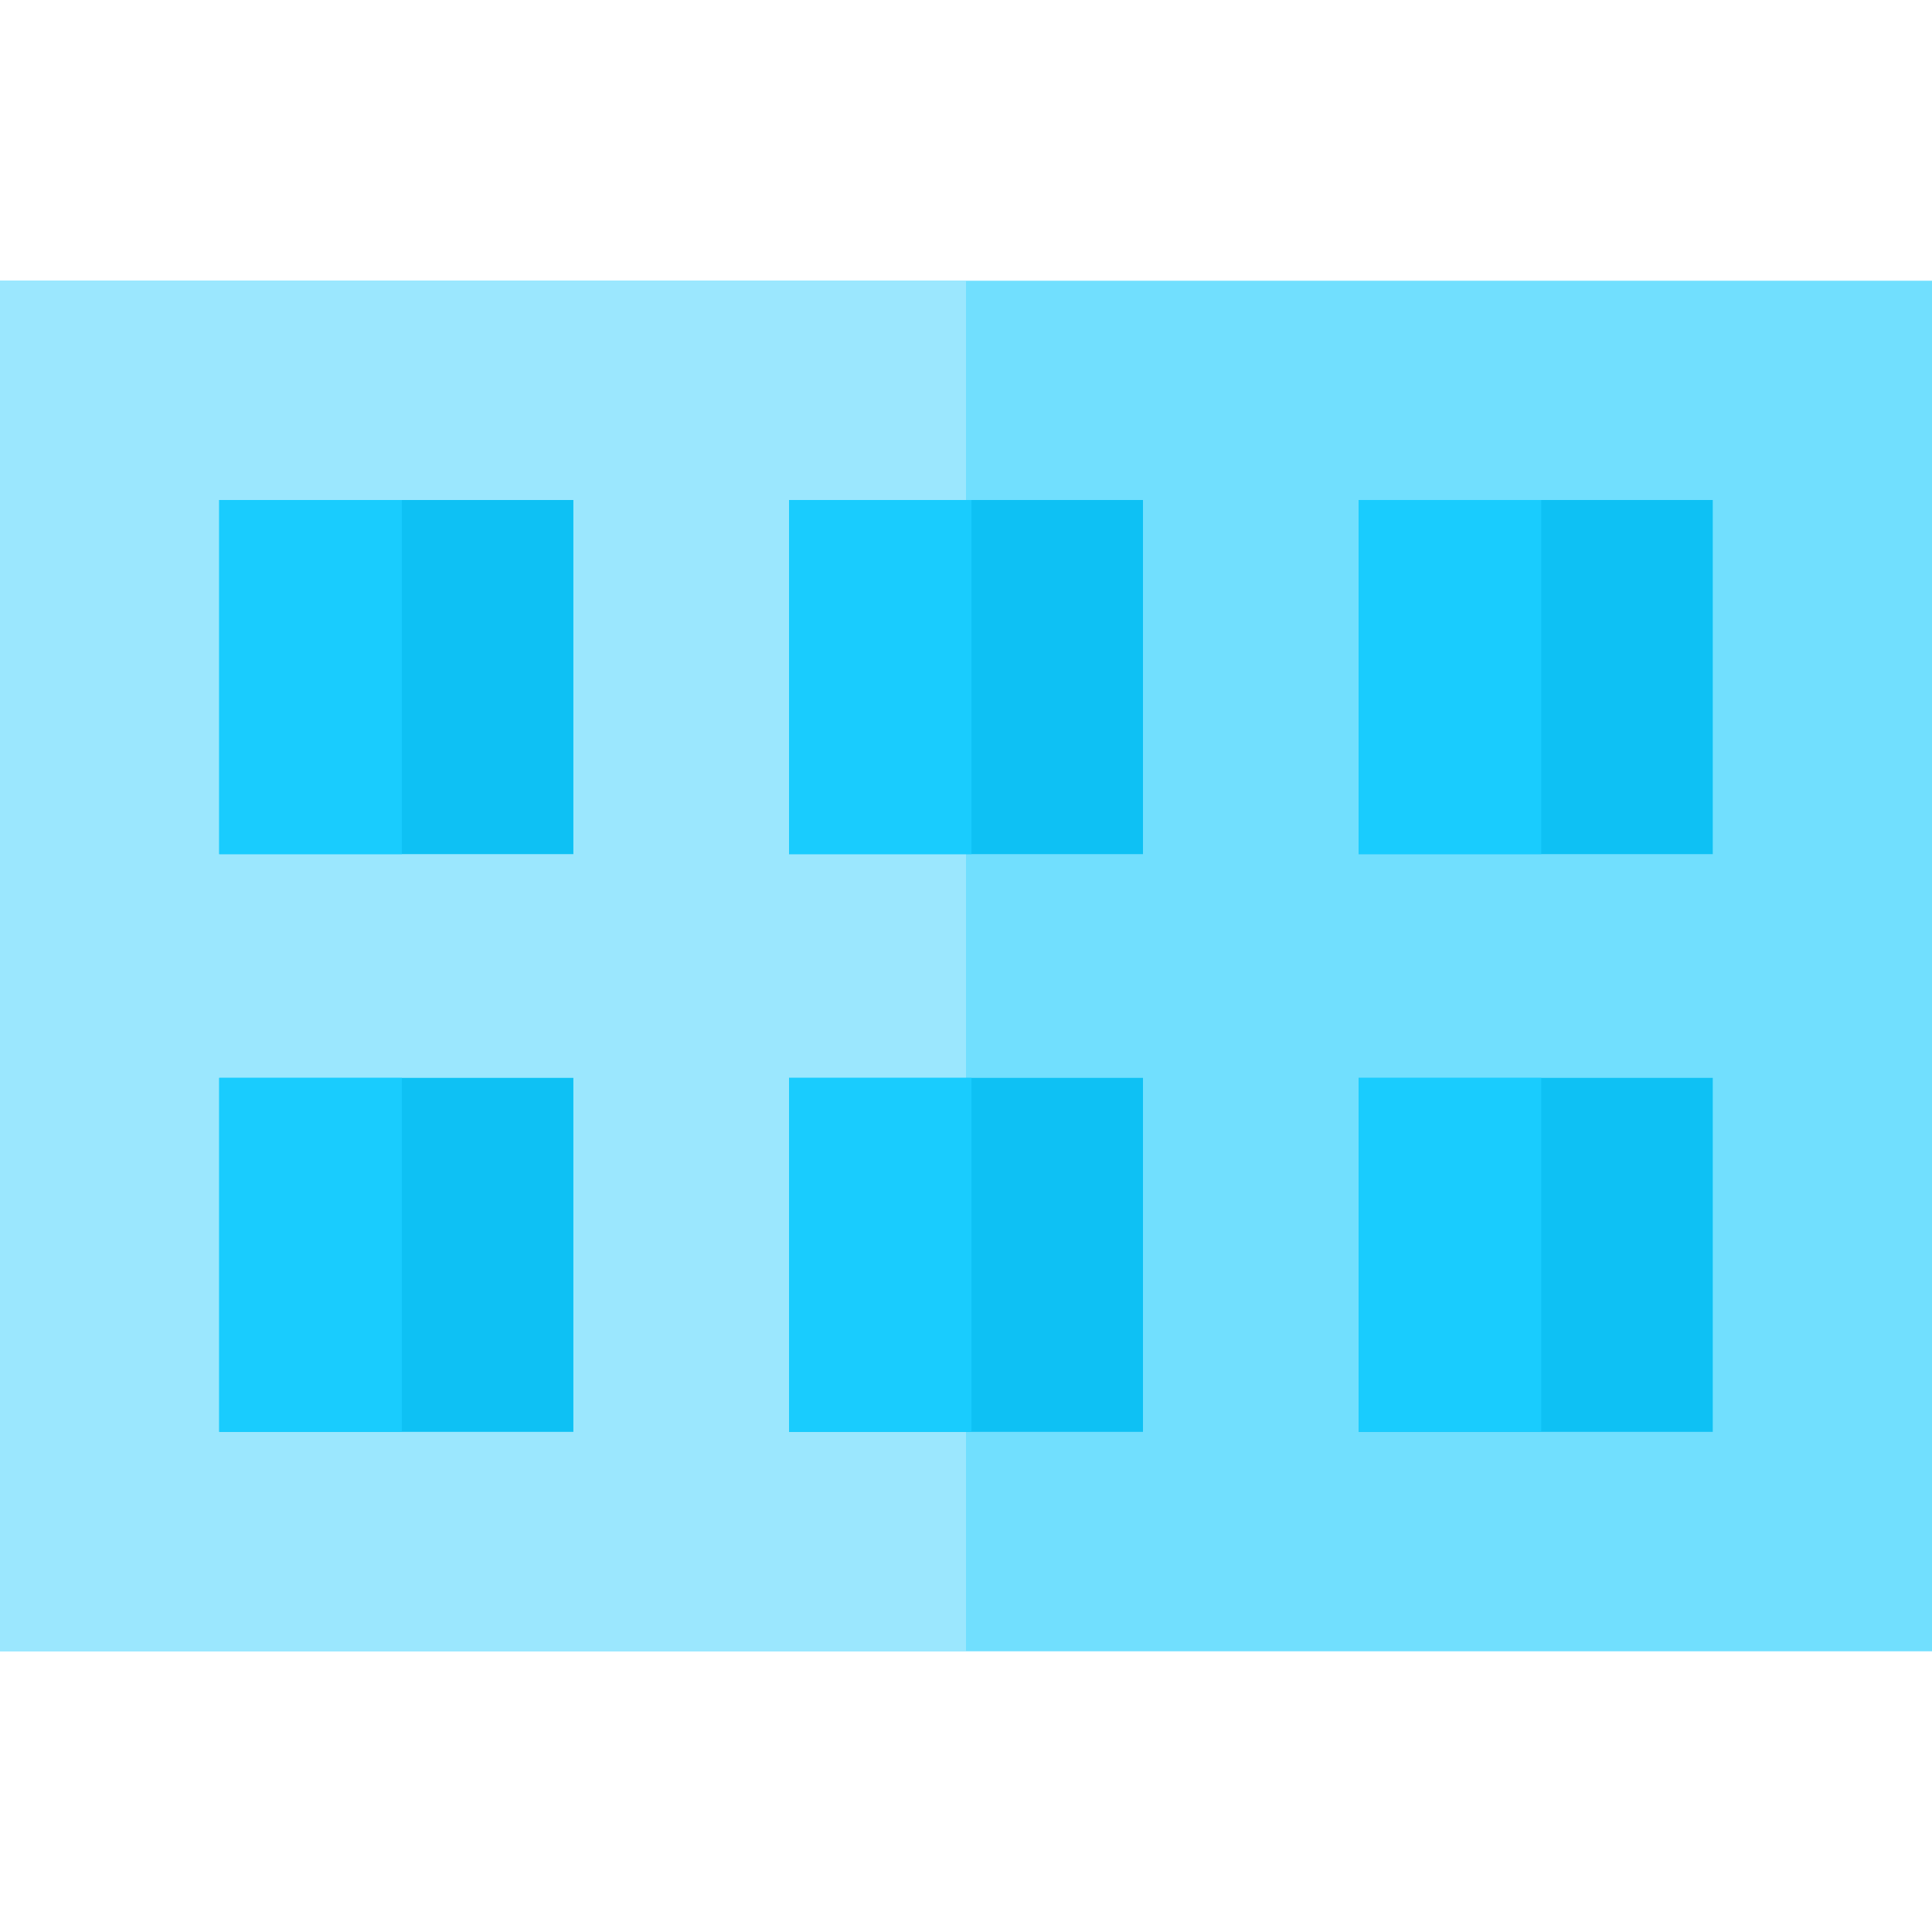
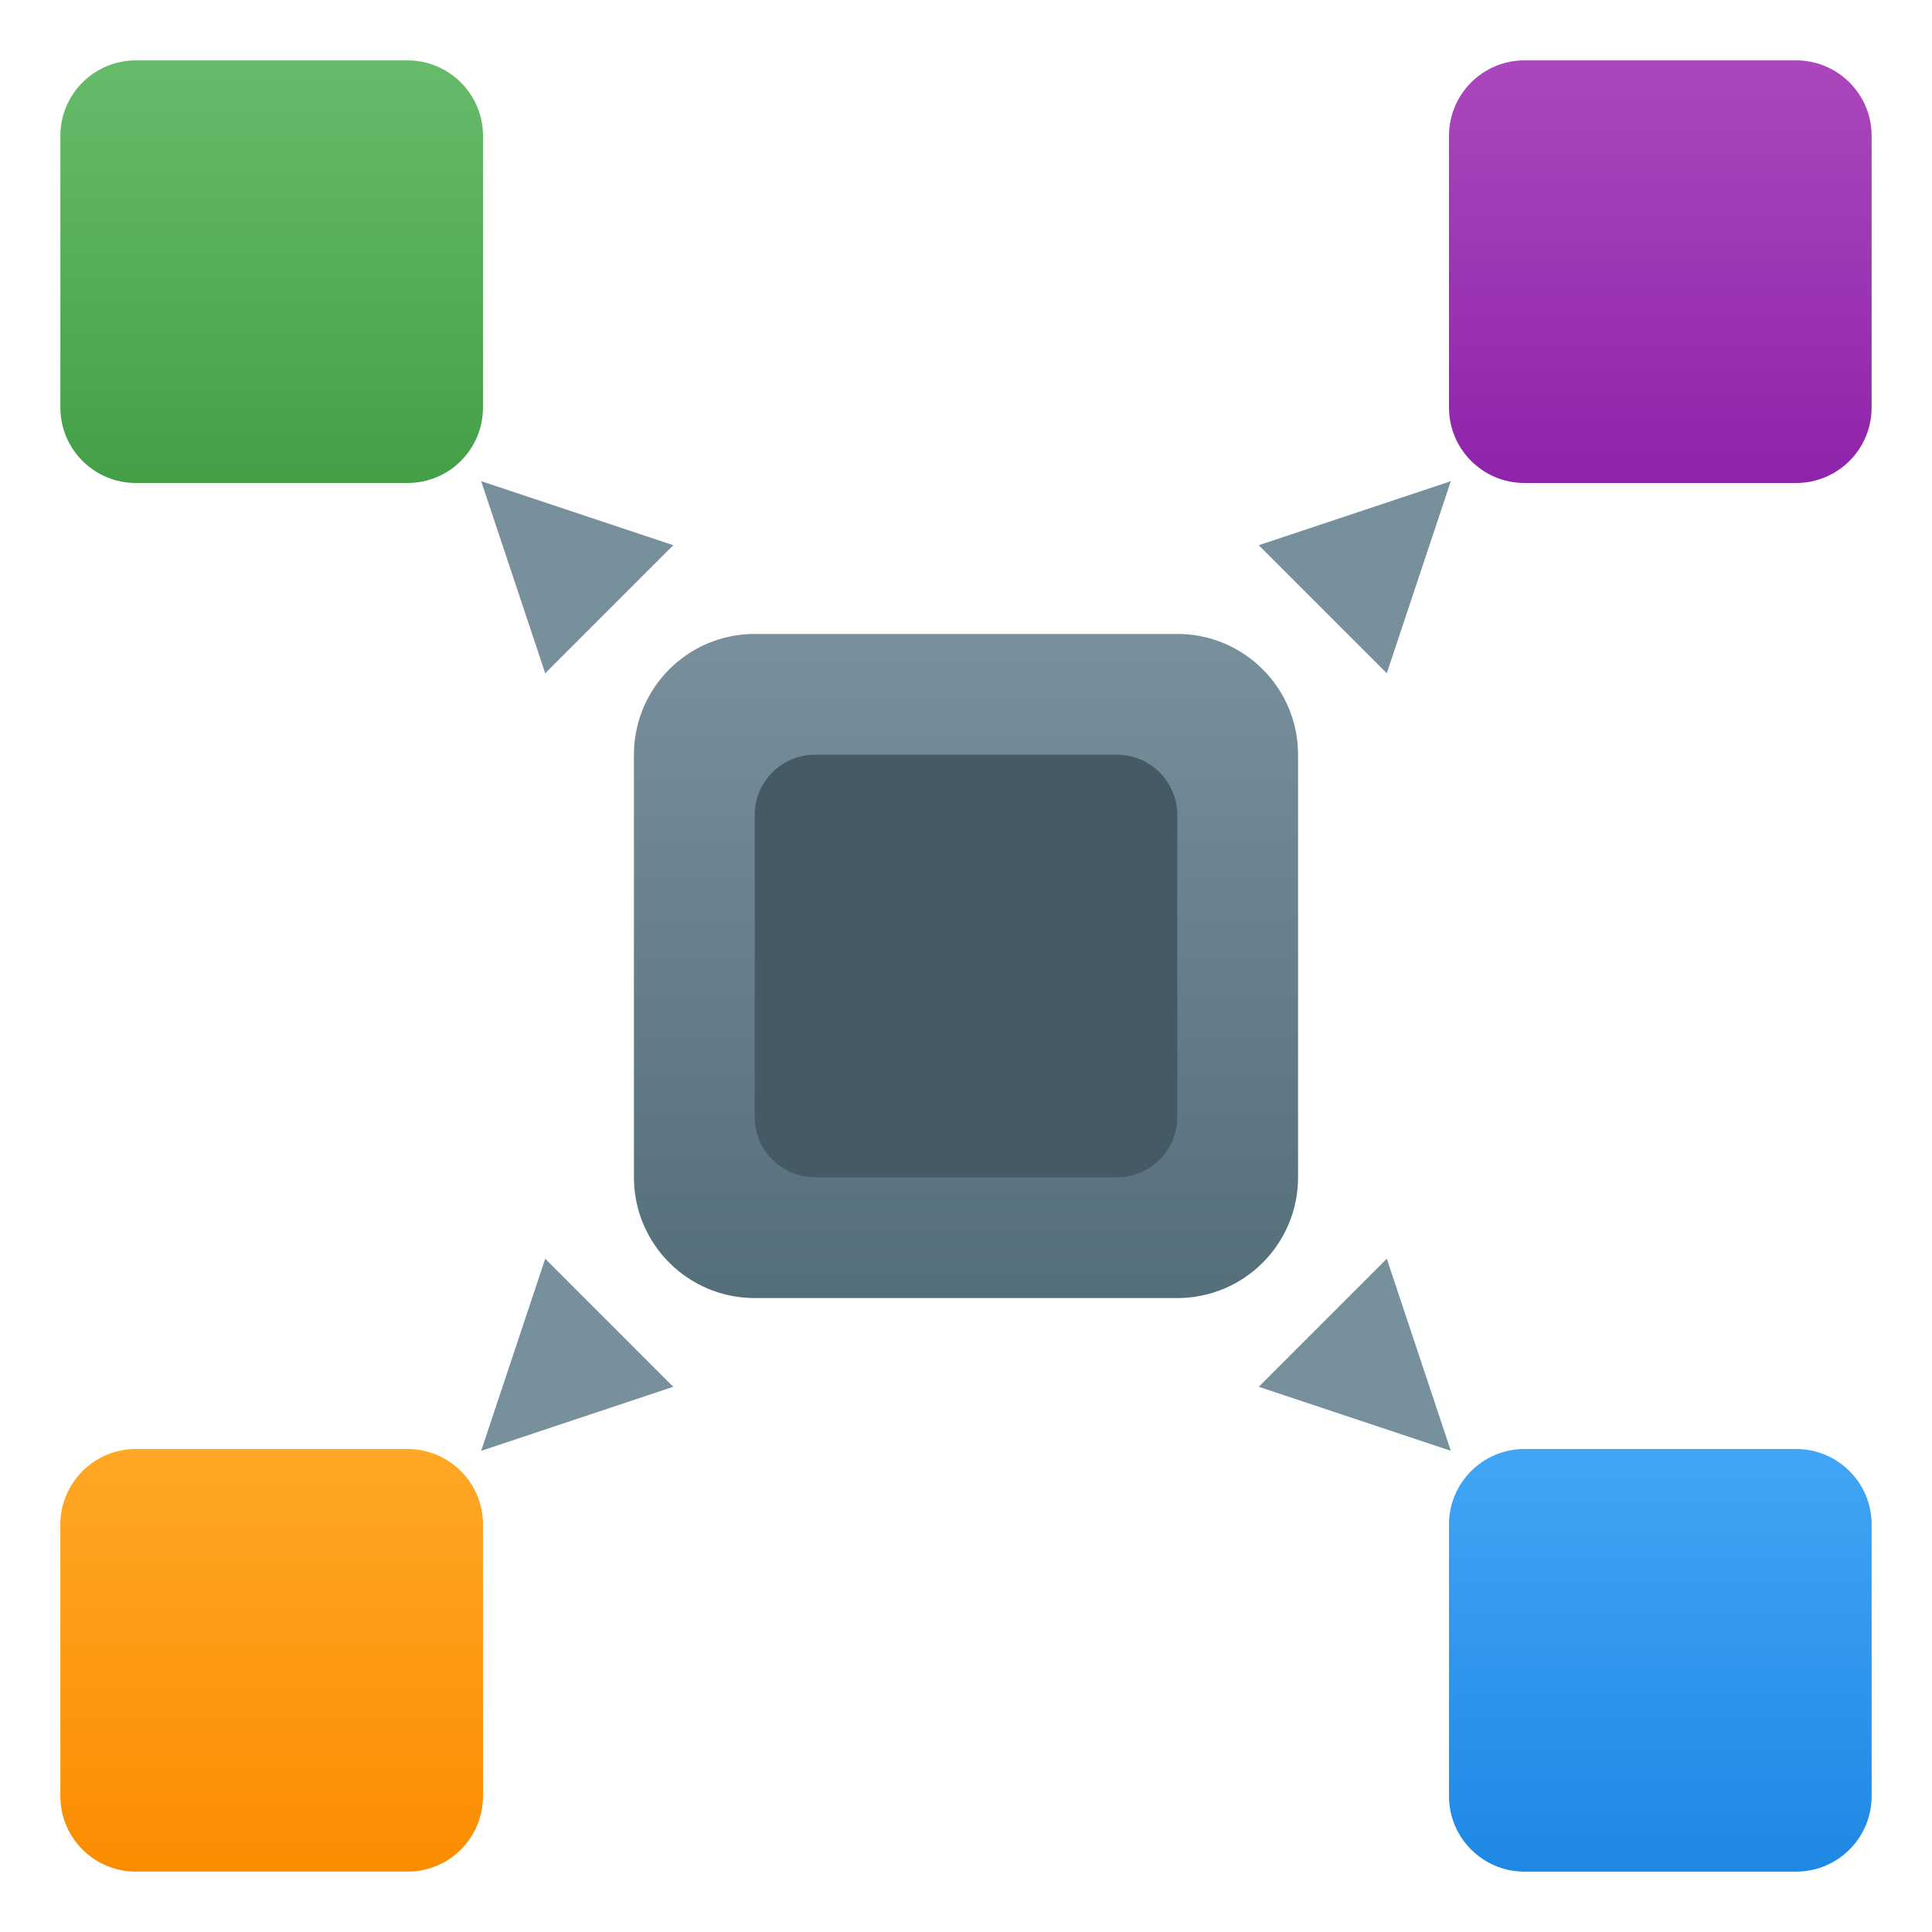
- <svg xmlns="http://www.w3.org/2000/svg" width="40px" height="40px" viewBox="0 0 40 40" version="1.1">
-   <g id="surface1">
-     <path style=" stroke:none;fill-rule:nonzero;fill:rgb(44.314%,87.451%,99.608%);fill-opacity:1;" d="M 0 5.812 L 40 5.812 L 40 34.188 L 0 34.188 Z M 0 5.812 " />
-     <path style=" stroke:none;fill-rule:nonzero;fill:rgb(60.784%,90.588%,99.608%);fill-opacity:1;" d="M 0 5.812 L 20 5.812 L 20 34.188 L 0 34.188 Z M 0 5.812 " />
-     <path style=" stroke:none;fill-rule:nonzero;fill:rgb(5.49%,75.686%,95.686%);fill-opacity:1;" d="M 4.539 10.352 L 11.871 10.352 L 11.871 17.684 L 4.539 17.684 Z M 4.539 10.352 " />
-     <path style=" stroke:none;fill-rule:nonzero;fill:rgb(5.49%,75.686%,95.686%);fill-opacity:1;" d="M 4.539 22.316 L 11.871 22.316 L 11.871 29.645 L 4.539 29.645 Z M 4.539 22.316 " />
-     <path style=" stroke:none;fill-rule:nonzero;fill:rgb(9.804%,80%,99.608%);fill-opacity:1;" d="M 4.539 10.352 L 8.32 10.352 L 8.32 17.684 L 4.539 17.684 Z M 4.539 10.352 " />
-     <path style=" stroke:none;fill-rule:nonzero;fill:rgb(9.804%,80%,99.608%);fill-opacity:1;" d="M 4.539 22.316 L 8.32 22.316 L 8.32 29.645 L 4.539 29.645 Z M 4.539 22.316 " />
-     <path style=" stroke:none;fill-rule:nonzero;fill:rgb(5.49%,75.686%,95.686%);fill-opacity:1;" d="M 16.336 10.352 L 23.664 10.352 L 23.664 17.684 L 16.336 17.684 Z M 16.336 10.352 " />
-     <path style=" stroke:none;fill-rule:nonzero;fill:rgb(5.49%,75.686%,95.686%);fill-opacity:1;" d="M 16.336 22.316 L 23.664 22.316 L 23.664 29.645 L 16.336 29.645 Z M 16.336 22.316 " />
-     <path style=" stroke:none;fill-rule:nonzero;fill:rgb(9.804%,80%,99.608%);fill-opacity:1;" d="M 16.336 10.352 L 20.113 10.352 L 20.113 17.684 L 16.336 17.684 Z M 16.336 10.352 " />
-     <path style=" stroke:none;fill-rule:nonzero;fill:rgb(9.804%,80%,99.608%);fill-opacity:1;" d="M 16.336 22.316 L 20.113 22.316 L 20.113 29.645 L 16.336 29.645 Z M 16.336 22.316 " />
-     <path style=" stroke:none;fill-rule:nonzero;fill:rgb(5.49%,75.686%,95.686%);fill-opacity:1;" d="M 28.129 10.352 L 35.461 10.352 L 35.461 17.684 L 28.129 17.684 Z M 28.129 10.352 " />
-     <path style=" stroke:none;fill-rule:nonzero;fill:rgb(5.49%,75.686%,95.686%);fill-opacity:1;" d="M 28.129 22.316 L 35.461 22.316 L 35.461 29.645 L 28.129 29.645 Z M 28.129 22.316 " />
-     <path style=" stroke:none;fill-rule:nonzero;fill:rgb(9.804%,80%,99.608%);fill-opacity:1;" d="M 28.129 10.352 L 31.91 10.352 L 31.91 17.684 L 28.129 17.684 Z M 28.129 10.352 " />
-     <path style=" stroke:none;fill-rule:nonzero;fill:rgb(9.804%,80%,99.608%);fill-opacity:1;" d="M 28.129 22.316 L 31.91 22.316 L 31.91 29.645 L 28.129 29.645 Z M 28.129 22.316 " />
-   </g>
+ <svg xmlns="http://www.w3.org/2000/svg" viewBox="0 0 128 128" width="40" height="40">
+   <defs>
+     <linearGradient id="green" x1="0%" y1="0%" x2="0%" y2="100%">
+       <stop offset="0%" stop-color="#66BB6A" />
+       <stop offset="100%" stop-color="#43A047" />
+     </linearGradient>
+     <linearGradient id="blue" x1="0%" y1="0%" x2="0%" y2="100%">
+       <stop offset="0%" stop-color="#42A5F5" />
+       <stop offset="100%" stop-color="#1E88E5" />
+     </linearGradient>
+     <linearGradient id="purple" x1="0%" y1="0%" x2="0%" y2="100%">
+       <stop offset="0%" stop-color="#AB47BC" />
+       <stop offset="100%" stop-color="#8E24AA" />
+     </linearGradient>
+     <linearGradient id="amber" x1="0%" y1="0%" x2="0%" y2="100%">
+       <stop offset="0%" stop-color="#FFA726" />
+       <stop offset="100%" stop-color="#FB8C00" />
+     </linearGradient>
+     <linearGradient id="mold" x1="0%" y1="0%" x2="0%" y2="100%">
+       <stop offset="0%" stop-color="#78909C" />
+       <stop offset="100%" stop-color="#546E7A" />
+     </linearGradient>
+     <marker id="arrowhead" markerWidth="4" markerHeight="4" refX="3" refY="2" orient="auto">
+       <polygon points="0 0, 4 2, 0 4" fill="#78909C" />
+     </marker>
+   </defs>
+   <rect x="42" y="42" width="44" height="44" rx="8" fill="url(#mold)" />
+   <rect x="50" y="50" width="28" height="28" rx="4" fill="#455A64" />
+   <line x1="40" y1="40" x2="34" y2="34" stroke="#78909C" stroke-width="3" marker-end="url(#arrowhead)" />
+   <line x1="88" y1="40" x2="94" y2="34" stroke="#78909C" stroke-width="3" marker-end="url(#arrowhead)" />
+   <line x1="40" y1="88" x2="34" y2="94" stroke="#78909C" stroke-width="3" marker-end="url(#arrowhead)" />
+   <line x1="88" y1="88" x2="94" y2="94" stroke="#78909C" stroke-width="3" marker-end="url(#arrowhead)" />
+   <rect x="4" y="4" width="28" height="28" rx="5" fill="url(#green)" />
+   <rect x="96" y="4" width="28" height="28" rx="5" fill="url(#purple)" />
+   <rect x="4" y="96" width="28" height="28" rx="5" fill="url(#amber)" />
+   <rect x="96" y="96" width="28" height="28" rx="5" fill="url(#blue)" />
</svg>
